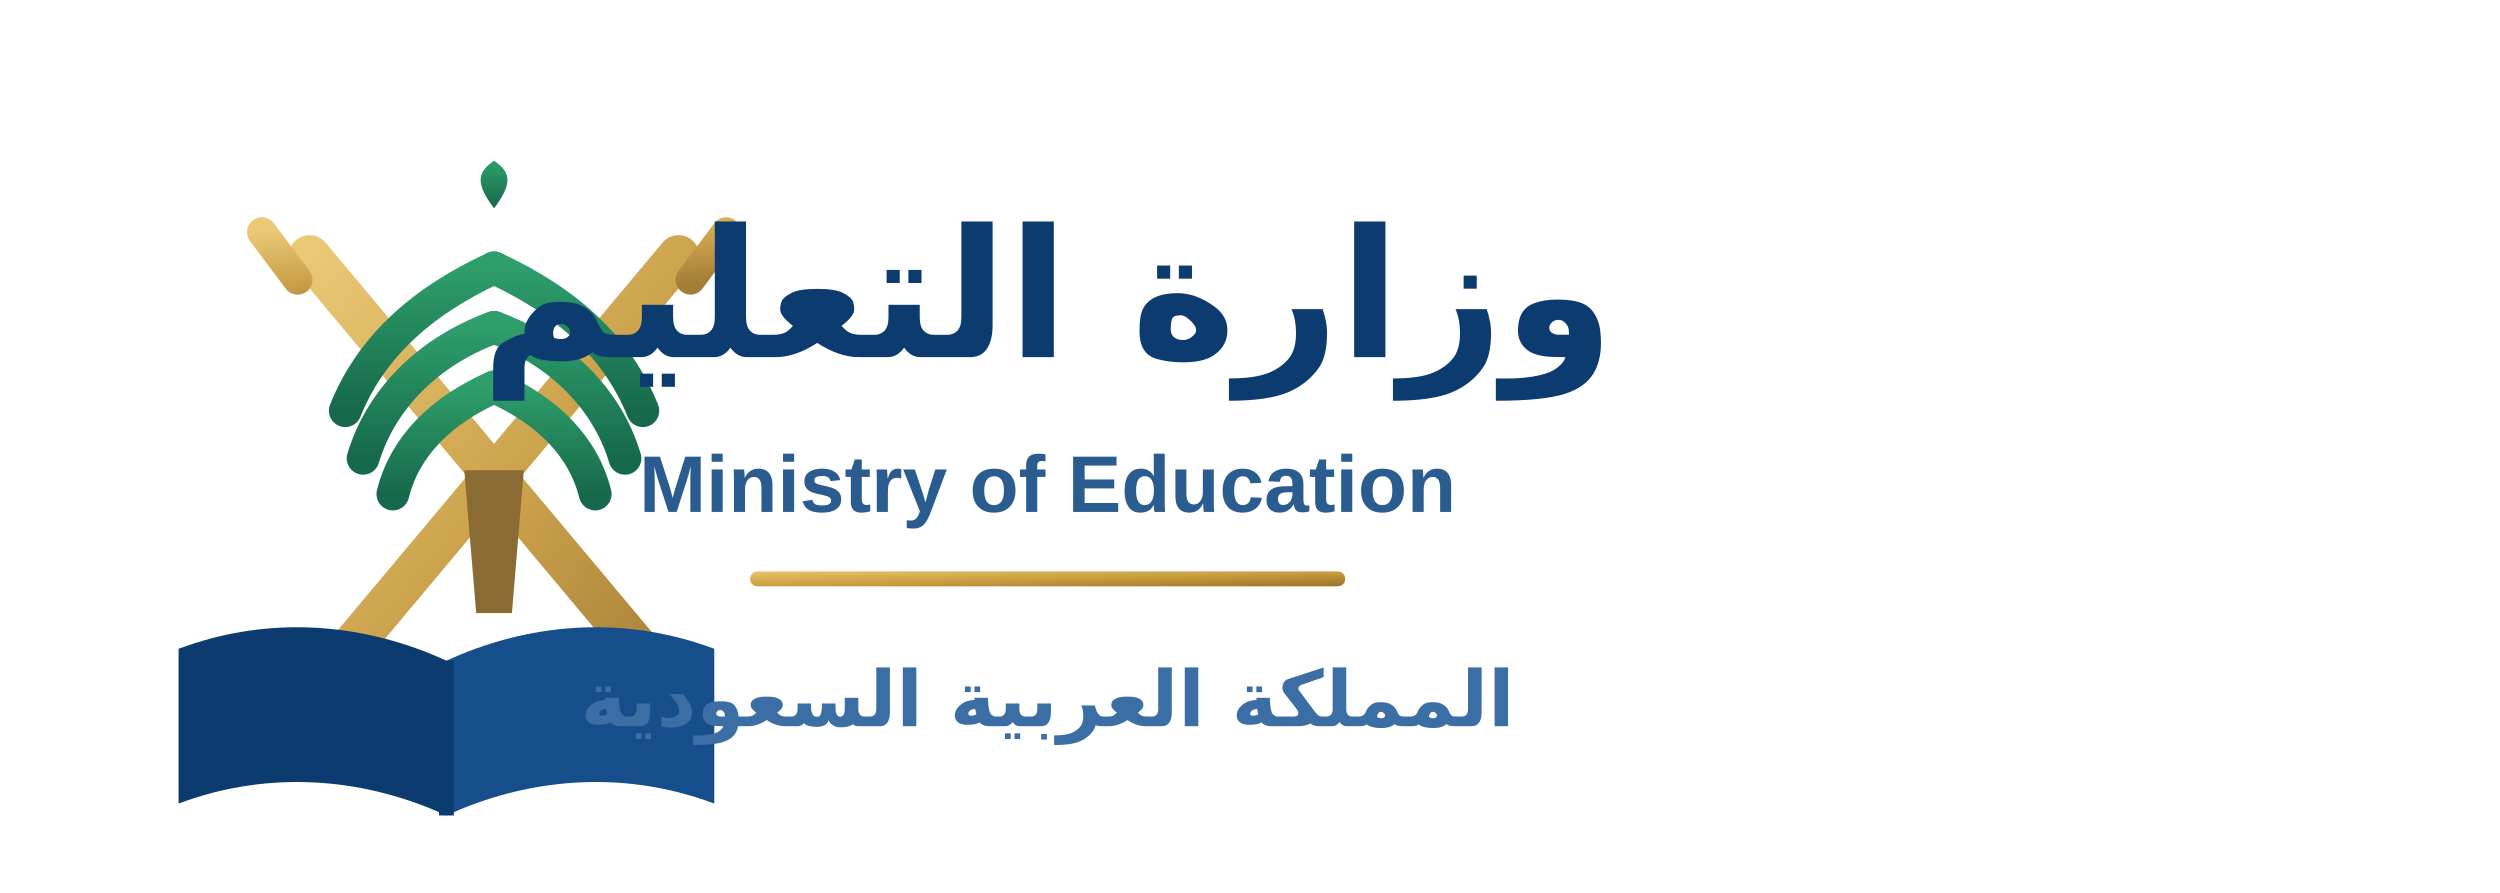
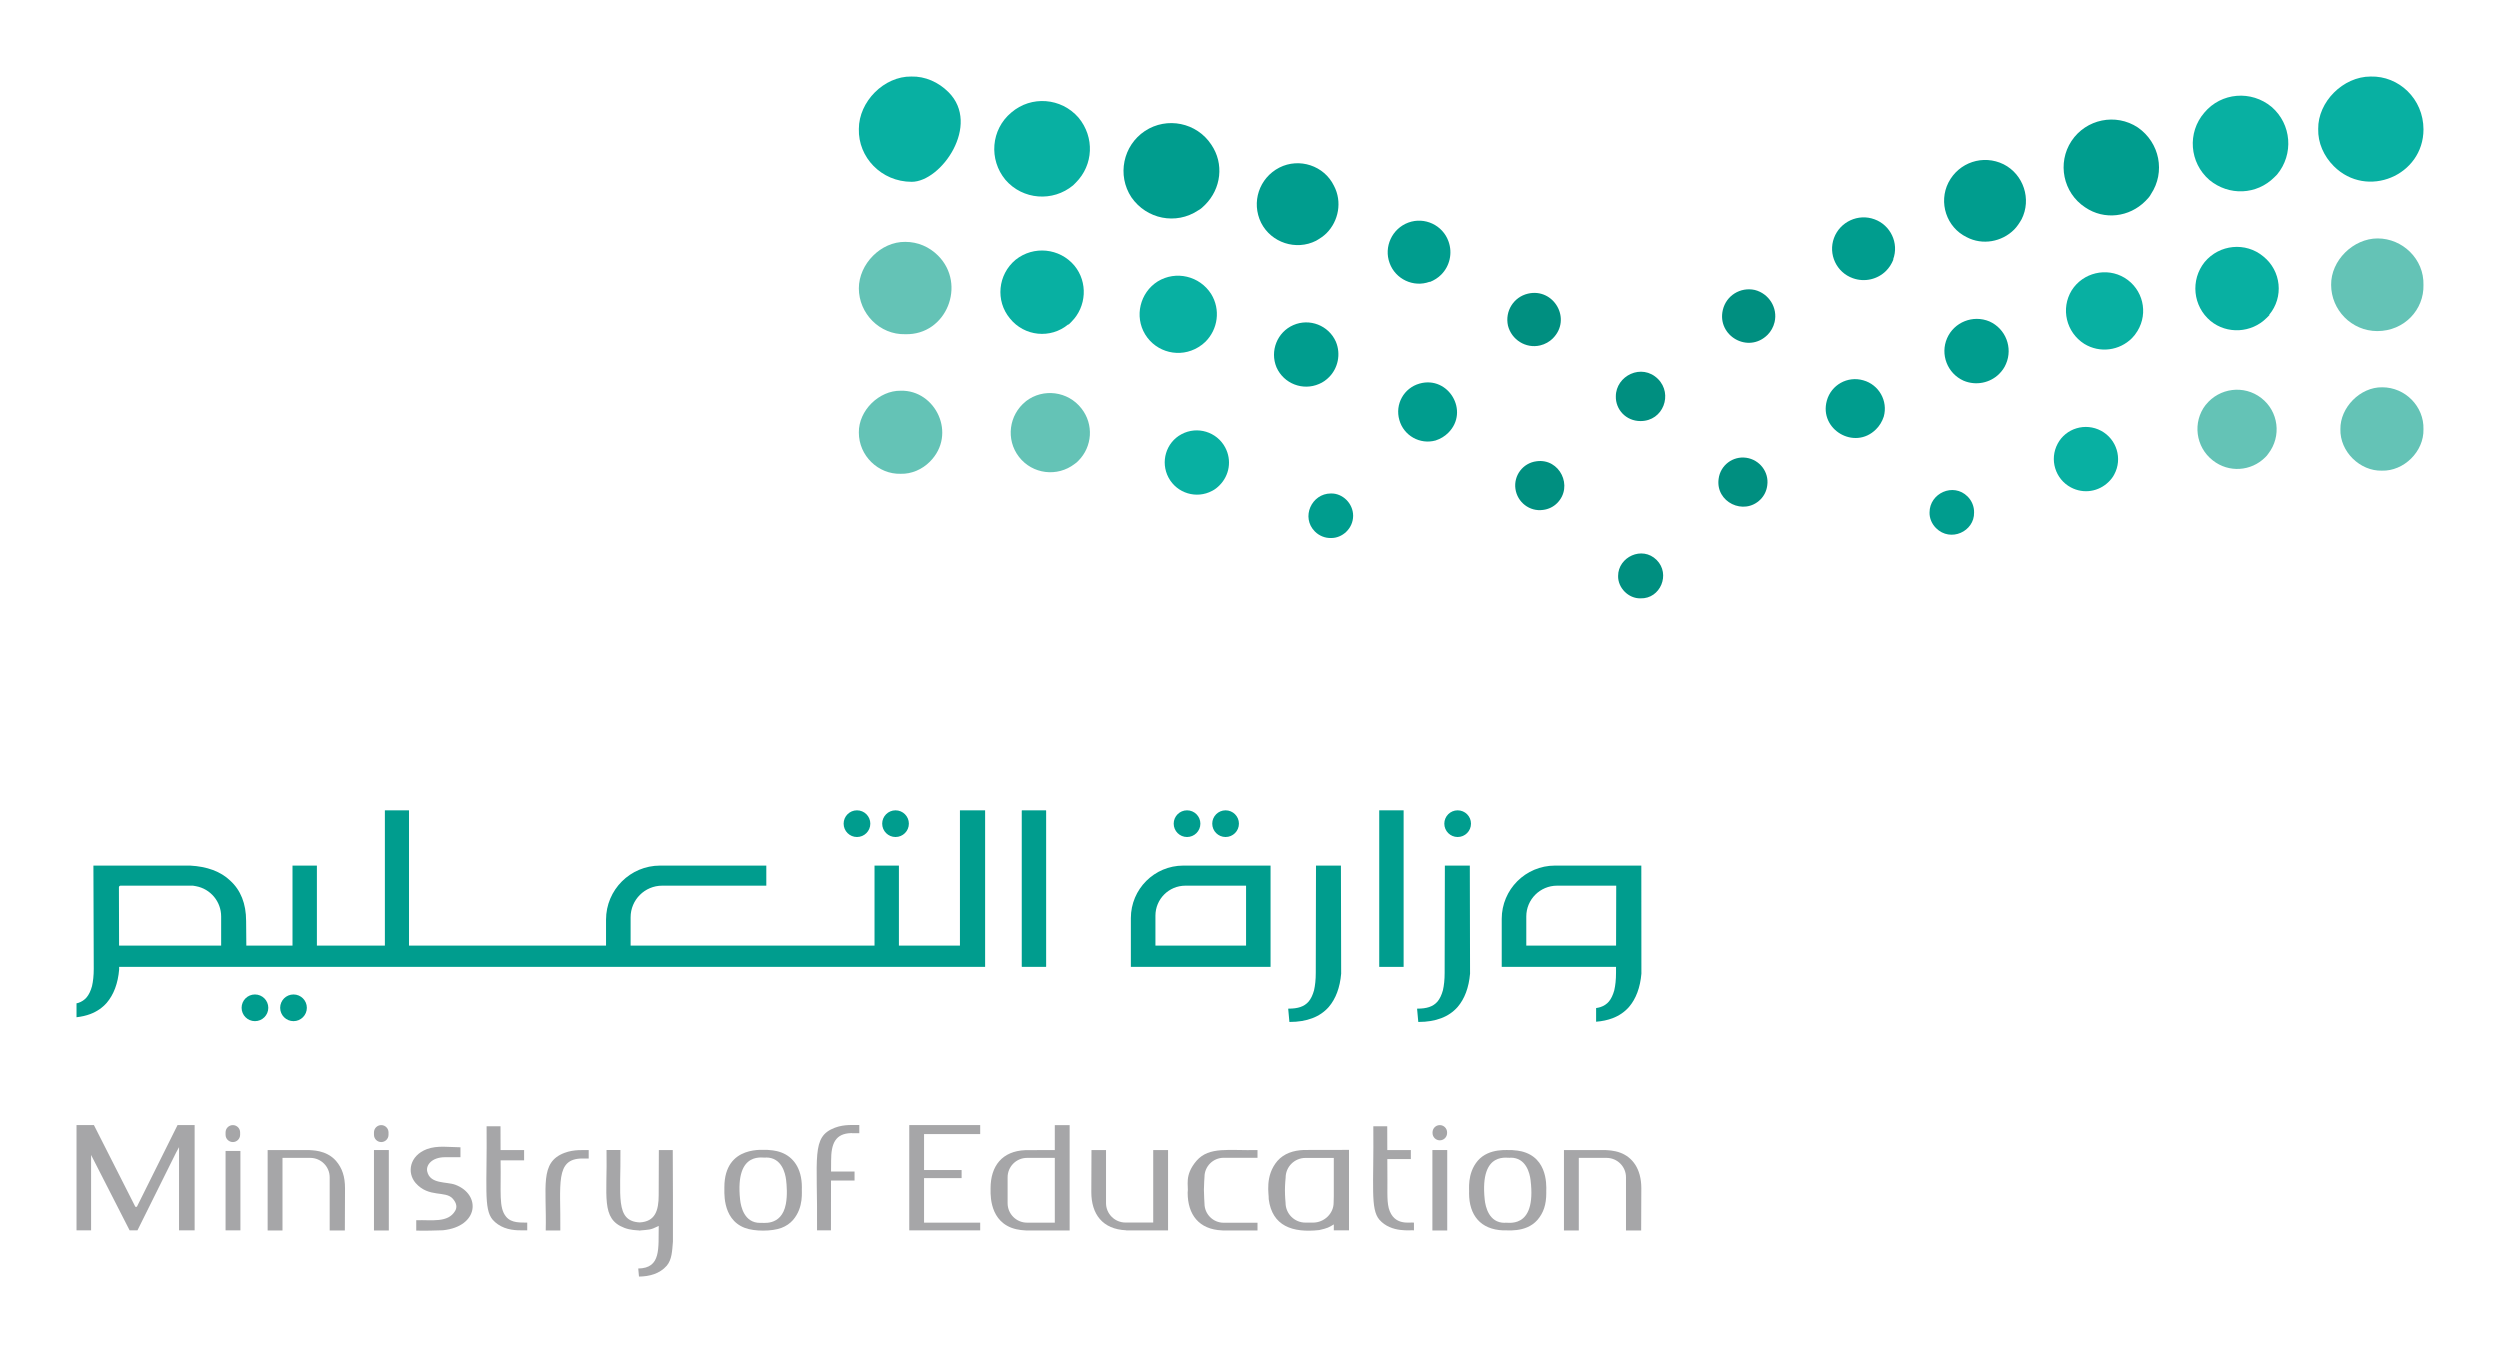
- <svg xmlns="http://www.w3.org/2000/svg" viewBox="0 0 420 150" width="420" height="150" role="img" aria-label="شعار وزارة التعليم - المملكة العربية السعودية">
-   <defs>
-     <linearGradient id="moeGold" x1="0" y1="0" x2="1" y2="1">
-       <stop offset="0%" stop-color="#E8C36A" />
-       <stop offset="55%" stop-color="#C79A3C" />
-       <stop offset="100%" stop-color="#9C7326" />
-     </linearGradient>
-     <linearGradient id="moeGreen" x1="0" y1="0" x2="0" y2="1">
-       <stop offset="0%" stop-color="#2E9E6B" />
-       <stop offset="100%" stop-color="#16694A" />
-     </linearGradient>
-   </defs>
-   <g transform="translate(22,25)">
-     <g opacity="0.92">
-       <path d="M30 18 L92 92" stroke="url(#moeGold)" stroke-width="7" stroke-linecap="round" fill="none" />
-       <path d="M92 18 L30 92" stroke="url(#moeGold)" stroke-width="7" stroke-linecap="round" fill="none" />
-       <path d="M22 14 L28 22 M100 14 L94 22" stroke="url(#moeGold)" stroke-width="5" stroke-linecap="round" />
-     </g>
-     <g stroke="url(#moeGreen)" stroke-width="5.5" stroke-linecap="round" fill="none">
-       <path d="M61 14 C61 34 61 44 61 52" />
-       <path d="M61 20 C48 26 40 34 36 44" />
-       <path d="M61 20 C74 26 82 34 86 44" />
-       <path d="M61 30 C50 34 42 42 39 52" />
-       <path d="M61 30 C72 34 80 42 83 52" />
-       <path d="M61 40 C52 44 46 50 44 58" />
-       <path d="M61 40 C70 44 76 50 78 58" />
-       <path d="M61 10 C58 6 58 4 61 2 C64 4 64 6 61 10 Z" fill="url(#moeGreen)" stroke="none" />
-     </g>
-     <path d="M56 54 L66 54 L64 78 L58 78 Z" fill="#8A6B33" />
-     <g transform="translate(8,80)">
-       <path d="M0 4 C16 -2 32 0 45 6 L45 32 C32 26 16 24 0 30 Z" fill="#0B3B6F" />
-       <path d="M90 4 C74 -2 58 0 45 6 L45 32 C58 26 74 24 90 30 Z" fill="#164E8C" />
-       <path d="M45 6 L45 32" stroke="#0B3B6F" stroke-width="2.5" />
-     </g>
-   </g>
-   <g font-family="'Segoe UI','Tahoma',Arial,sans-serif" fill="#0B3B6F">
-     <text x="176" y="60" font-size="30" font-weight="700" text-anchor="middle">وزارة التعليم</text>
-     <text x="176" y="86" font-size="13.5" font-weight="600" text-anchor="middle" fill="#2B5C8F" direction="ltr">Ministry of Education</text>
-     <rect x="126" y="96" width="100" height="2.5" rx="1.25" fill="url(#moeGold)" />
-     <text x="176" y="122" font-size="13" font-weight="600" text-anchor="middle" fill="#3A6EA5">المملكة العربية السعودية</text>
+ <svg xmlns="http://www.w3.org/2000/svg" viewBox="-8 -8 261.365 141.462" width="261.365" height="141.462" role="img" aria-label="شعار وزارة التعليم - المملكة العربية السعودية">
+   <g>
+     <path fill="#64C3B6" d="M241.02 41.205c-2.286 0.063-4.406-1.992-4.341-4.341 -0.032-2.249 2.061-4.408 4.374-4.374 2.424 0 4.375 2.024 4.31 4.373C245.431 39.21 243.303 41.271 241.02 41.205z" />
+     <path fill="#08B0A2" d="M208.497 42.954c-1.638-0.879-2.258-2.924-1.378-4.565l0 0c0.855-1.617 2.901-2.232 4.54-1.354l0 0c1.641 0.88 2.26 2.926 1.379 4.564l0 0c-0.142 0.285-0.356 0.547-0.57 0.76l0 0C211.421 43.406 209.831 43.668 208.497 42.954z" />
+     <path fill="#64C3B6" d="M223.344 40.137c-1.813-1.405-2.135-4.01-0.76-5.796l0.029-0.029c1.406-1.755 3.981-2.106 5.795-0.702l0 0c1.815 1.403 2.136 4.008 0.733 5.823l0 0 0 0 0 0c-0.089 0.146-0.206 0.263-0.323 0.38l0 0C227.354 41.278 225.012 41.453 223.344 40.137z" />
+     <path fill="#009D8E" d="M194.403 47.21c-0.429-0.429-0.694-1.024-0.677-1.635 0.001-2.01 2.49-3.155 3.979-1.667 0.445 0.445 0.692 1.055 0.677 1.667C198.432 47.555 195.922 48.729 194.403 47.21z" />
+     <path fill="#64C3B6" d="M89.211 40.271c2.873-2.873 0.592-7.523-3.048-7.422 -2.249-0.032-4.407 2.061-4.374 4.374 0 2.424 2.024 4.375 4.373 4.31C87.302 41.566 88.41 41.072 89.211 40.271z" />
+     <path fill="#08B0A2" d="M119.491 42.744L119.491 42.744c-0.214 0.214-0.475 0.428-0.76 0.57l0 0c-1.638 0.881-3.684 0.262-4.564-1.379l0 0c-0.878-1.639-0.262-3.684 1.354-4.54l0 0c1.641-0.88 3.686-0.26 4.565 1.378C120.8 40.107 120.538 41.697 119.491 42.744z" />
+     <path fill="#64C3B6" d="M104.735 40.175L104.735 40.175c-0.117 0.117-0.234 0.234-0.38 0.323l0 0 0 0 0 0c-1.815 1.403-4.42 1.082-5.823-0.733l0 0c-1.405-1.813-1.053-4.389 0.702-5.795l0.029-0.029c1.786-1.375 4.391-1.053 5.796 0.76C106.374 36.369 106.199 38.712 104.735 40.175z" />
+     <path fill="#009D8E" d="M197.294 31.805c-1.71-0.76-2.471-2.757-1.734-4.445l0 0c0.736-1.688 2.709-2.472 4.42-1.76l0 0c1.713 0.761 2.473 2.759 1.738 4.447l0 0 0 0 0 0c-0.167 0.404-0.406 0.736-0.715 1.045l0 0C200.074 32.019 198.603 32.353 197.294 31.805z" />
+     <path fill="#08B0A2" d="M235.992 9.375c-1.052-1.052-1.673-2.452-1.633-3.89 -0.04-2.839 2.606-5.485 5.483-5.483 2.947-0.082 5.519 2.331 5.523 5.523C245.365 10.358 239.452 12.835 235.992 9.375z" />
+     <path fill="#008F80" d="M172.115 24.4L172.115 24.4c0.354-1.496 1.831-2.419 3.345-2.085l0 0c1.474 0.374 2.419 1.869 2.065 3.364l0 0c-0.119 0.511-0.393 0.985-0.727 1.319l0 0C174.777 29.019 171.476 27.105 172.115 24.4z" />
+     <path fill="#009D8E" d="M185.713 21.088c-1.72-0.605-2.603-2.51-1.976-4.208l0 0c0.629-1.696 2.535-2.58 4.232-1.953l0 0c1.674 0.605 2.58 2.487 1.954 4.185l0 0c0 0 0 0 0.023 0.023l0 0c-0.186 0.463-0.442 0.859-0.767 1.185l0 0C188.294 21.204 186.947 21.529 185.713 21.088z" />
+     <path fill="#009D8E" d="M197.606 16.793c-2.115-1.026-2.962-3.626-1.904-5.711l0 0c1.088-2.115 3.627-2.96 5.772-1.905l0 0c2.087 1.06 2.934 3.66 1.876 5.745l0 0c-0.243 0.421-0.484 0.785-0.787 1.088l0 0C201.294 17.279 199.268 17.67 197.606 16.793z" />
+     <path fill="#009D8E" d="M209.985 13.671c-2.3-1.519-2.937-4.632-1.417-6.932l0 0c1.523-2.296 4.632-2.934 6.932-1.414l0 0c2.296 1.592 2.901 4.669 1.378 6.965l0 0c-0.14 0.285-0.389 0.533-0.599 0.744l0 0C214.616 14.697 211.998 15.049 209.985 13.671z" />
+     <path fill="#08B0A2" d="M222.984 10.817c-2.089-1.806-2.334-4.952-0.532-7.038l0 0c1.77-2.122 4.917-2.369 7.038-0.601l0 0c2.086 1.803 2.331 4.948 0.566 7.072l0 0 0 0 0 0c-0.105 0.105-0.176 0.176-0.283 0.283l0 0C227.934 12.372 225.033 12.51 222.984 10.817z" />
+     <path fill="#64C3B6" d="M240.538 26.614c-2.704-0.004-4.824-2.224-4.827-4.827 -0.035-2.566 2.327-4.86 4.86-4.86 2.603 0 4.867 2.161 4.792 4.862C245.431 24.373 243.36 26.61 240.538 26.614z" />
+     <path fill="#008F80" d="M171.676 42.054L171.676 42.054c0.182-1.416 1.489-2.397 2.888-2.196l0 0c1.397 0.199 2.396 1.488 2.196 2.886l0 0c-0.072 0.583-0.327 1.09-0.708 1.471l0 0C174.323 45.944 171.328 44.493 171.676 42.054z" />
+     <path fill="#009D8E" d="M182.991 33.875L182.991 33.875c0.456-1.635 2.156-2.594 3.812-2.114l0 0c1.633 0.456 2.593 2.157 2.137 3.792l0 0c-0.174 0.524-0.437 0.957-0.808 1.327l0 0C185.894 39.118 182.142 36.9 182.991 33.875z" />
+     <path fill="#08B0A2" d="M209.899 27.947c-1.883-1.198-2.482-3.68-1.312-5.591l0 0c1.169-1.854 3.651-2.453 5.534-1.311l0 0c1.912 1.169 2.511 3.651 1.341 5.562l0 0c-0.17 0.287-0.37 0.543-0.57 0.742l0 0C213.58 28.662 211.525 28.946 209.899 27.947z" />
+     <path fill="#08B0A2" d="M223.106 25.557c-1.85-1.543-2.126-4.283-0.618-6.163l0 0c1.542-1.849 4.284-2.124 6.133-0.585l0 0c1.879 1.509 2.156 4.253 0.615 6.1l0 0c0 0 0 0 0.03 0.03l0 0c-0.123 0.123-0.215 0.215-0.308 0.308l0 0C227.387 26.817 224.831 26.972 223.106 25.557z" />
+     <path fill="#08B0A2" d="M91.163 1.635c-1.052-1.052-2.452-1.673-3.89-1.633 -2.839-0.04-5.485 2.606-5.483 5.483 -0.082 2.949 2.333 5.519 5.523 5.523C90.406 11.008 94.575 5.047 91.163 1.635z" />
+     <path fill="#008F80" d="M154.335 27.385L154.335 27.385c-0.334 0.334-0.808 0.608-1.319 0.727l0 0c-1.495 0.354-2.99-0.591-3.364-2.065l0 0c-0.333-1.515 0.59-2.991 2.085-3.346l0 0C154.436 22.064 156.364 25.357 154.335 27.385z" />
+     <path fill="#009D8E" d="M142.672 20.714L142.672 20.714c-0.326 0.326-0.722 0.581-1.185 0.767l0 0c-0.023-0.023-0.023-0.023-0.023-0.023l0 0c-1.698 0.627-3.58-0.279-4.185-1.954l0 0c-0.628-1.697 0.257-3.603 1.952-4.232l0 0c1.698-0.627 3.603 0.257 4.208 1.976C143.881 18.484 143.555 19.831 142.672 20.714z" />
+     <path fill="#009D8E" d="M130.678 16.384L130.678 16.384c-0.303 0.302-0.667 0.543-1.088 0.786l0 0c-2.085 1.058-4.685 0.211-5.745-1.876l0 0c-1.055-2.144-0.209-4.684 1.905-5.772l0 0c2.085-1.058 4.685-0.211 5.711 1.904C132.338 13.088 131.947 15.114 130.678 16.384z" />
+     <path fill="#009D8E" d="M117.993 13.406L117.993 13.406c-0.211 0.211-0.459 0.459-0.744 0.599l0 0c-2.296 1.523-5.373 0.919-6.965-1.378l0 0c-1.519-2.3-0.882-5.409 1.414-6.932l0 0c2.3-1.519 5.413-0.882 6.932 1.418C120.008 9.126 119.655 11.744 117.993 13.406z" />
+     <path fill="#08B0A2" d="M104.476 11.091L104.476 11.091c-0.107 0.107-0.178 0.178-0.283 0.283l0 0 0 0 0 0c-2.124 1.765-5.27 1.519-7.072-0.566l0 0C95.353 8.688 95.6 5.54 97.722 3.77l0 0c2.086-1.802 5.232-1.557 7.038 0.532C106.453 6.352 106.315 9.252 104.476 11.091z" />
+     <path fill="#64C3B6" d="M90.072 18.724c-0.923-0.923-2.121-1.436-3.423-1.437 -2.566-0.035-4.86 2.326-4.86 4.86 0 2.61 2.167 4.867 4.862 4.792C90.957 27.053 93.07 21.723 90.072 18.724z" />
+     <path fill="#008F80" d="M154.79 44.601L154.79 44.601c-0.381 0.381-0.888 0.637-1.471 0.708l0 0c-1.398 0.2-2.687-0.799-2.886-2.196l0 0c-0.2-1.399 0.78-2.706 2.196-2.888l0 0C155.07 39.877 156.517 42.873 154.79 44.601z" />
+     <path fill="#009D8E" d="M143.416 37.241L143.416 37.241c-0.37 0.37-0.803 0.633-1.327 0.808l0 0c-1.635 0.456-3.336-0.503-3.792-2.136l0 0c-0.48-1.657 0.479-3.356 2.114-3.812l0 0C143.434 31.251 145.655 35.001 143.416 37.241z" />
+     <path fill="#009D8E" d="M130.946 31.428L130.946 31.428c-0.309 0.309-0.641 0.548-1.045 0.715l0 0 0 0 0 0c-1.688 0.736-3.685-0.024-4.447-1.737l0 0c-0.713-1.711 0.072-3.684 1.76-4.42l0 0c1.689-0.737 3.685 0.024 4.445 1.734C132.208 29.029 131.874 30.5 130.946 31.428z" />
+     <path fill="#08B0A2" d="M118.024 27.728L118.024 27.728c-0.199 0.199-0.455 0.4-0.742 0.57l0 0c-1.911 1.17-4.393 0.571-5.562-1.341l0 0c-1.142-1.883-0.543-4.365 1.311-5.534l0 0c1.911-1.17 4.393-0.571 5.591 1.312C119.621 24.36 119.337 26.416 118.024 27.728z" />
+     <path fill="#08B0A2" d="M104.024 25.632L104.024 25.632c-0.093 0.093-0.185 0.185-0.308 0.308l0 0c-0.03-0.03-0.03-0.03-0.03-0.03l0 0c-1.847 1.54-4.591 1.264-6.1-0.615l0 0c-1.539-1.849-1.264-4.591 0.585-6.133l0 0c1.88-1.507 4.62-1.232 6.163 0.618C105.749 21.506 105.594 24.061 104.024 25.632z" />
+     <path fill="#009D8E" d="M133.465 45.919c-0.002-1.294-1.103-2.362-2.328-2.328 -2.01 0.001-3.155 2.49-1.667 3.979 0.445 0.445 1.055 0.692 1.667 0.677C132.32 48.277 133.463 47.262 133.465 45.919z" />
+     <path fill="#008F80" d="M163.511 36.021c-1.539 0.002-2.616-1.228-2.582-2.582 -0.001-2.153 2.715-3.509 4.412-1.812C166.905 33.191 165.903 36.024 163.511 36.021z" />
+     <path fill="#008F80" d="M163.514 54.555c-1.269 0.035-2.382-1.113-2.347-2.347 -0.001-1.967 2.512-3.18 4.028-1.665C166.672 52.021 165.586 54.616 163.514 54.555z" />
+     <path fill="#A6A6A8" d="M77.418 120.629h1.454l0.007-5.21h2.461v-0.942h-2.458c0.001-0.101 0.009-1.252 0.008-1.151 0-1.76 0.437-2.829 2.111-2.865l0.059-0.001v0.011h0.777v-0.858c-0.531 0.025-1.528-0.103-2.547 0.283C76.784 110.847 77.49 112.869 77.418 120.629z" />
+     <path fill="#A6A6A8" d="M62.334 112.232H60.88l-0.017 4.708c0 1.651-0.384 2.775-1.988 2.859 -2.601-0.134-1.958-2.781-2.011-7.568h-1.454c0.104 4.845-0.628 7.193 1.871 8.139 0.645 0.245 1.262 0.241 1.522 0.267l0.001 0.013c0.049-0.002 0.102-0.001 0.136 0l0.001-0.013c0.874-0.088 1.026-0.025 1.842-0.432l0.084-0.043c-0.046 2.343 0.271 4.423-2.141 4.455l0.077 0.843c1.097-0.009 2.17-0.298 2.899-1.13 0.547-0.64 0.569-1.553 0.65-2.52 0-0.101 0-5.126 0-4.807L62.334 112.232z" />
+     <path fill="#A6A6A8" d="M16.343 111.398c0.419 0 0.761-0.341 0.761-0.761v-0.251c0-0.419-0.341-0.761-0.761-0.761 -0.419 0-0.761 0.341-0.761 0.761v0.251C15.582 111.056 15.924 111.398 16.343 111.398z" />
+     <path fill="#A6A6A8" d="M15.582 112.328H17.134V120.628H15.582z" />
+     <path fill="#A6A6A8" d="M31.857 111.398c0.419 0 0.761-0.341 0.761-0.761v-0.251c0-0.419-0.341-0.761-0.761-0.761 -0.419 0-0.76 0.341-0.76 0.761v0.251C31.097 111.056 31.438 111.398 31.857 111.398z" />
+     <path fill="#A6A6A8" d="M31.097 112.232H32.649V120.642H31.097z" />
+     <path fill="#A6A6A8" d="M142.526 111.217c0.419 0 0.761-0.341 0.761-0.761v-0.07c0-0.419-0.341-0.761-0.761-0.761 -0.419 0-0.76 0.341-0.76 0.761v0.07C141.766 110.876 142.107 111.217 142.526 111.217z" />
+     <path fill="#A6A6A8" d="M141.751 112.232H143.302V120.642H141.751z" />
+     <path fill="#A6A6A8" d="M107.63 117.78v-5.547h-1.52l-0.017 4.398c0 2.294 1.169 3.888 3.642 3.989v0.01h4.381v-8.396h-1.552v7.577h-2.905C108.541 119.809 107.63 118.898 107.63 117.78z" />
+     <path fill="#A6A6A8" d="M95.56 116.231c0.033 0.126-0.319 3.179 2.182 4.128 0.695 0.264 1.363 0.26 1.515 0.277v0.007h4.57v-11.017h-1.552v2.607c-0.103 0-3.272 0.01-3.074 0.01C96.767 112.341 95.56 113.9 95.56 116.231zM99.371 113.052h2.905v6.771h-2.905c-1.118 0-2.029-0.911-2.029-2.029v-2.713C97.341 113.962 98.252 113.052 99.371 113.052z" />
+     <path fill="#A6A6A8" d="M161.411 112.516c-0.703-0.267-1.412-0.265-1.515-0.276v-0.007h-4.391v8.41h1.552v-7.591h2.905c1.118 0 2.029 0.911 2.029 2.029v5.562h1.586l0.017-4.412C163.594 114.149 162.628 112.977 161.411 112.516z" />
+     <path fill="#A6A6A8" d="M116.165 116.69c0 2.281 1.167 3.846 3.6 3.943l0.055 0.002v0.007h3.647v-0.809h-3.535c-1.106 0-2.007-0.9-2.007-2.007 0-0.006-0.061-0.935-0.061-1.452 0-0.516 0.061-1.323 0.061-1.331 0-1.102 0.9-2.002 2.007-2.002h3.535v-0.809c-2.968 0.077-5.038-0.402-6.37 1.116C115.772 114.9 116.289 115.955 116.165 116.69z" />
+     <path fill="#A6A6A8" d="M39.618 115.867c-0.939-0.357-2.665-0.039-2.958-1.415 -0.137-0.643 0.481-1.471 1.876-1.471l1.603-0.003v-1.034c-1.135-0.006-2.429-0.216-3.513 0.193 -1.807 0.686-2.108 2.448-1.178 3.538 1.393 1.583 3.124 0.76 3.897 1.653 0.389 0.451 0.468 0.877 0.236 1.269 -0.756 1.275-2.439 0.918-4.064 0.971v1.083c0.32 0.03 2.51-0.003 2.793-0.032C42.069 120.226 42.301 116.885 39.618 115.867z" />
+     <path fill="#A6A6A8" d="M1.818 109.621H0v11.007h1.523v-7.881l4.027 7.881h0.821l4.041-8.134 0.306-0.565v8.699h1.63v-11.007h-1.786l-4.253 8.546H6.151C4.758 115.421 1.615 109.222 1.818 109.621z" />
+     <path fill="#A6A6A8" d="M88.606 115.167L92.532 115.167 92.532 114.322 88.606 114.322 88.606 110.563 94.475 110.563 94.475 109.622 87.06 109.622 87.06 120.629 94.475 120.629 94.475 119.823 88.606 119.823" />
+     <path fill="#A6A6A8" d="M44.914 119.206c-0.792-0.948-0.518-2.504-0.579-5.895h2.458v-1.079h-2.461l-0.006-2.485h-1.454c0.063 6.282-0.325 8.645 0.632 9.766 0.329 0.374 0.746 0.658 1.239 0.845 0.944 0.359 1.941 0.249 2.377 0.27v-0.807C46.453 119.794 45.49 119.899 44.914 119.206z" />
+     <path fill="#A6A6A8" d="M49.054 120.643h1.525c0.058-4.827-0.589-7.52 2.309-7.526h0.658v-0.885c-0.488 0.025-1.506-0.093-2.536 0.297C48.391 113.522 49.16 116.035 49.054 120.643z" />
+     <path fill="#A6A6A8" d="M151.527 112.509c-0.628-0.238-1.182-0.243-1.481-0.276 -0.351 0.041-2.345-0.263-3.541 1.103 -1.174 1.377-0.87 3.102-0.92 3.399 0 2.321 1.207 3.8 3.556 3.895 0.281-0.062 2.349 0.327 3.595-1.094 0.637-0.745 0.921-1.609 0.921-2.801C153.608 116.614 154.069 113.472 151.527 112.509zM149.305 119.84c-1.65 0-2.006-1.691-2.083-2.419 -0.56-5.304 2.598-4.255 2.712-4.391 1.616 0 1.991 1.627 2.078 2.326C152.677 120.735 149.412 119.713 149.305 119.84z" />
+     <path fill="#A6A6A8" d="M124.64 117.365c0.357 2.813 2.482 3.544 5.278 3.233 0.877-0.195 1.017-0.281 1.526-0.592v0.622h1.588v-8.412c-0.101 0-5.041 0.011-4.726 0.01 -1.066 0.043-2.06 0.348-2.758 1.144C124.202 114.949 124.676 116.891 124.64 117.365zM126.408 115.122c-0.001-1.136 0.929-2.065 2.07-2.065h2.965v4.032l-0.018 0.66c0 1.121-0.985 2.069-2.152 2.069h-0.801c-1.142 0-2.071-0.929-2.071-2.071 0 0-0.066-0.65-0.066-1.31C126.337 115.777 126.408 115.127 126.408 115.122z" />
+     <path fill="#A6A6A8" d="M137.189 118.316c-0.224-0.95-0.109-1.688-0.15-5.143h2.459v-0.941h-2.461l-0.007-2.485h-1.455c0.064 6.282-0.324 8.645 0.633 9.766 1.256 1.427 3.329 1.05 3.615 1.115v-0.807C139.446 119.737 137.728 120.234 137.189 118.316z" />
+     <path fill="#A6A6A8" d="M73.695 112.49c-0.642-0.244-1.234-0.249-1.487-0.278 -0.161 0.06-4.478-0.619-4.478 3.919 0.041 0.168-0.362 3.293 2.139 4.241 1.004 0.382 2.834 0.377 3.826 0 0.484-0.183 0.893-0.463 1.214-0.828 1.158-1.356 0.88-2.997 0.924-3.412C75.833 114.087 74.888 112.942 73.695 112.49zM74.156 117.882c-0.467 2.435-2.565 1.894-2.691 1.966 -1.656 0-2.013-1.698-2.09-2.428 -0.564-5.326 2.606-4.269 2.723-4.407 1.621 0 1.999 1.633 2.085 2.335C74.249 115.894 74.335 116.949 74.156 117.882z" />
+     <path fill="#A6A6A8" d="M24.372 112.24v-0.007h-4.391v8.41h1.552v-7.591h2.905c1.118 0 2.029 0.911 2.029 2.029v5.562h1.586l0.017-4.412c0-1.222-0.291-2.107-0.944-2.869C26.085 112.175 24.473 112.271 24.372 112.24z" />
+     <circle cx="116.1" cy="78.111" r="1.395" fill="#009D8E" />
+     <path fill="#009D8E" d="M143.055 82.494l-0.023 11.217c0 0.695-0.062 1.311-0.184 1.831 -0.139 0.493-0.324 0.88-0.552 1.154 -0.227 0.272-0.526 0.47-0.89 0.591 -0.322 0.108-0.726 0.162-1.2 0.162h-0.057l0.127 1.391h0.048c0.875 0 1.664-0.131 2.347-0.39 0.682-0.258 1.26-0.654 1.718-1.174 0.736-0.861 1.173-2.032 1.299-3.48l-0.024-11.303H143.055z" />
+     <path fill="#009D8E" d="M136.193 76.716H138.743V93.084H136.193z" />
+     <path fill="#009D8E" d="M129.582 82.494L129.582 82.494l-0.023 11.217c0 0.692-0.062 1.308-0.184 1.831 -0.139 0.494-0.325 0.881-0.553 1.154 -0.226 0.272-0.526 0.47-0.889 0.591 -0.322 0.108-0.726 0.162-1.2 0.162h-0.058l0.127 1.391h0.048c0.875 0 1.665-0.131 2.347-0.39 0.682-0.258 1.26-0.654 1.718-1.174 0.736-0.862 1.173-2.033 1.298-3.48l-0.024-11.303H129.582z" />
+     <path fill="#009D8E" d="M110.227 87.982v5.102h14.605v-10.59h-9.116C112.684 82.494 110.227 84.951 110.227 87.982zM122.271 84.593v6.268h-9.475v-3.132c0-1.732 1.404-3.136 3.136-3.136H122.271z" />
+     <circle cx="81.593" cy="78.111" r="1.395" fill="#009D8E" />
+     <circle cx="18.654" cy="97.362" r="1.395" fill="#009D8E" />
+     <circle cx="22.685" cy="97.362" r="1.395" fill="#009D8E" />
+     <circle cx="85.624" cy="78.111" r="1.395" fill="#009D8E" />
+     <circle cx="120.13" cy="78.111" r="1.395" fill="#009D8E" />
+     <circle cx="144.392" cy="78.111" r="1.395" fill="#009D8E" />
+     <path fill="#009D8E" d="M92.358 90.861h-6.38v-8.367h-2.55v8.367h-25.5v-2.964c0-1.824 1.479-3.304 3.303-3.304h10.884v-2.099H61.013c-3.123 0-5.655 2.532-5.655 5.655v2.712H34.76V76.716h-2.523v14.145H25.13v-8.367h-2.55v8.367h-4.827l-0.022-2.546 -0.001-0.001v-0.035c0-1.801-0.564-3.222-1.676-4.225 -0.989-0.942-2.396-1.466-4.184-1.56H1.767l-0.001 0.001 0.035 10.782c0 0.692-0.062 1.308-0.184 1.831 -0.139 0.493-0.324 0.88-0.553 1.154 -0.226 0.271-0.525 0.471-0.889 0.591C0.123 96.87 0.056 96.878 0 96.892v1.457c0.518-0.06 1.002-0.168 1.439-0.333 0.682-0.258 1.261-0.653 1.719-1.174 0.736-0.863 1.174-2.034 1.298-3.48l-0.001-0.278H94.99v0V76.716h-2.632V90.861zM4.6 84.593l7.384 0.002 0.194-0.001c0.113 0.017 0.206 0.034 0.308 0.053 1.525 0.282 2.634 1.611 2.634 3.163v3.051H4.449l-0.016-6.1C4.433 84.668 4.508 84.593 4.6 84.593z" />
+     <path fill="#009D8E" d="M163.594 82.494h-9.024c-3.077 0-5.571 2.494-5.571 5.571v5.019h11.95l-0.001 0.627c0 0.693-0.062 1.309-0.185 1.831 -0.139 0.492-0.324 0.879-0.552 1.154 -0.227 0.272-0.526 0.47-0.89 0.591 -0.135 0.045-0.292 0.075-0.454 0.102v1.428c0.627-0.049 1.203-0.171 1.718-0.366 0.682-0.258 1.26-0.654 1.718-1.174 0.736-0.861 1.173-2.032 1.299-3.48L163.594 82.494zM154.788 84.593h6.181v0.084l-0.015 6.184h-9.386v-3.049C151.568 86.034 153.01 84.593 154.788 84.593z" />
+     <path fill="#009D8E" d="M98.857 76.716c-0.02 0-0.037 0.017-0.037 0.037v16.294c0 0.02 0.017 0.037 0.037 0.037h2.476c0.021 0 0.037-0.016 0.037-0.037V76.753c0-0.021-0.016-0.037-0.037-0.037H98.857z" />
  </g>
</svg>
